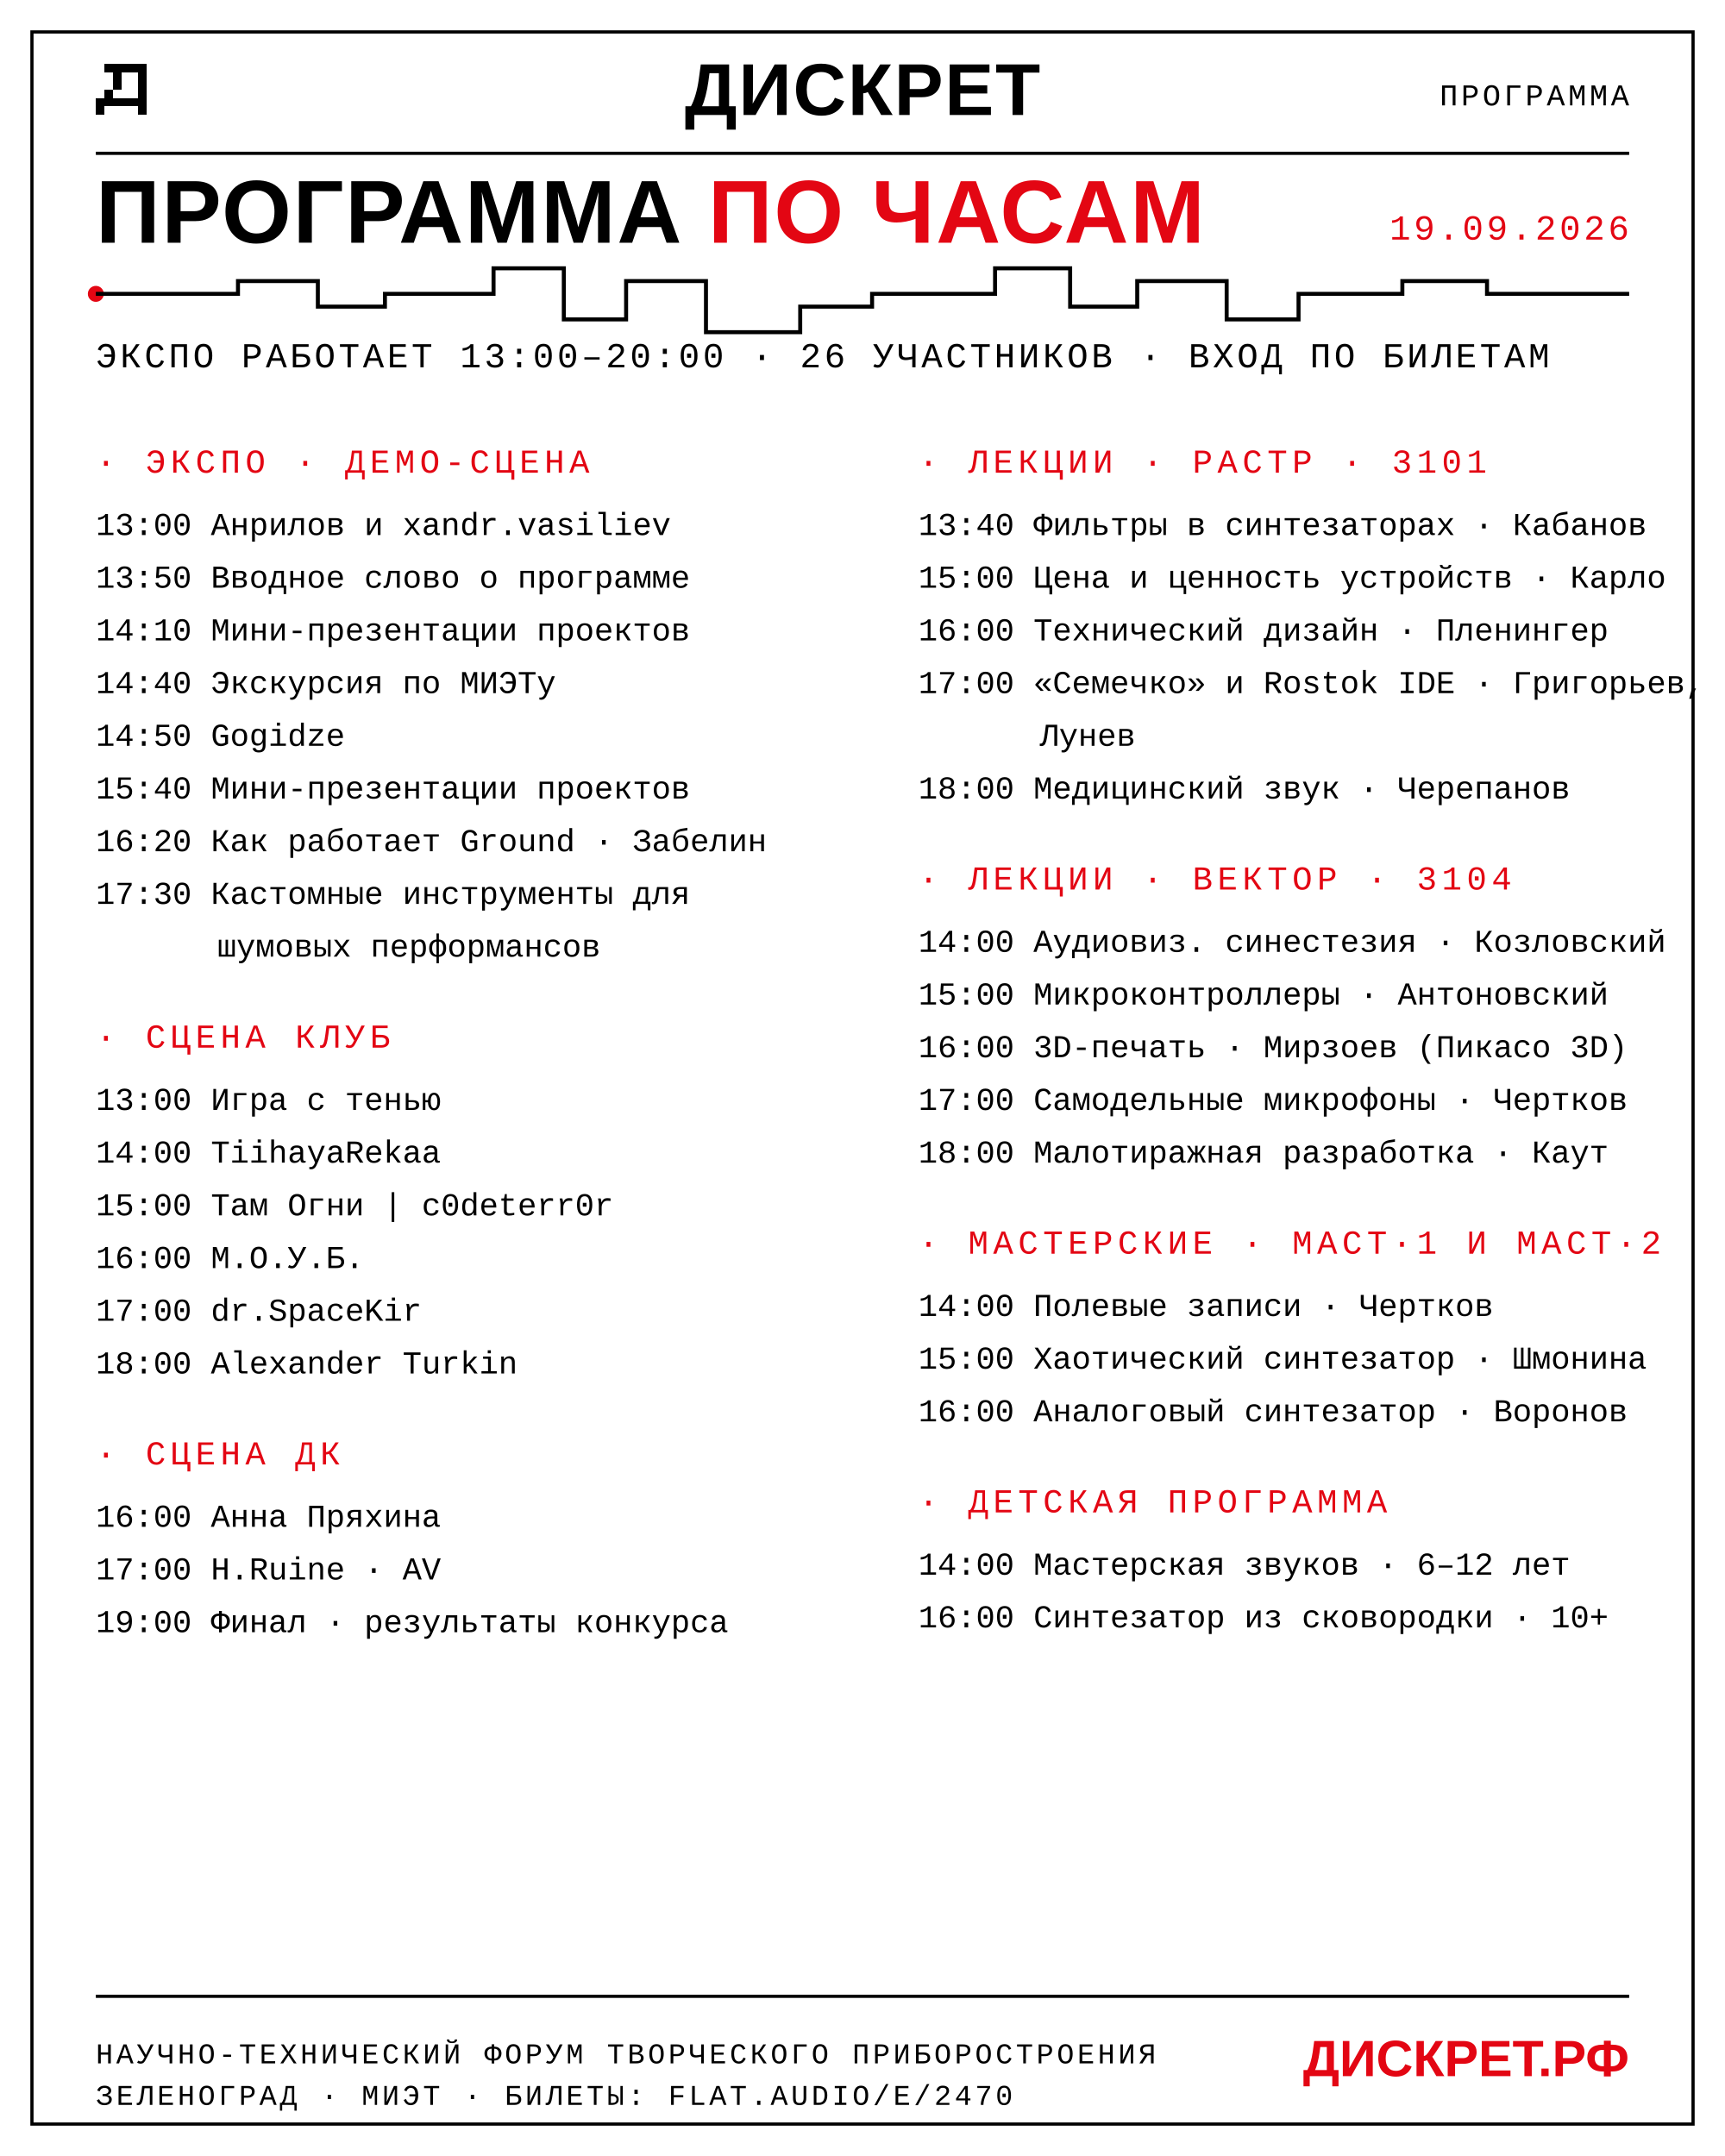
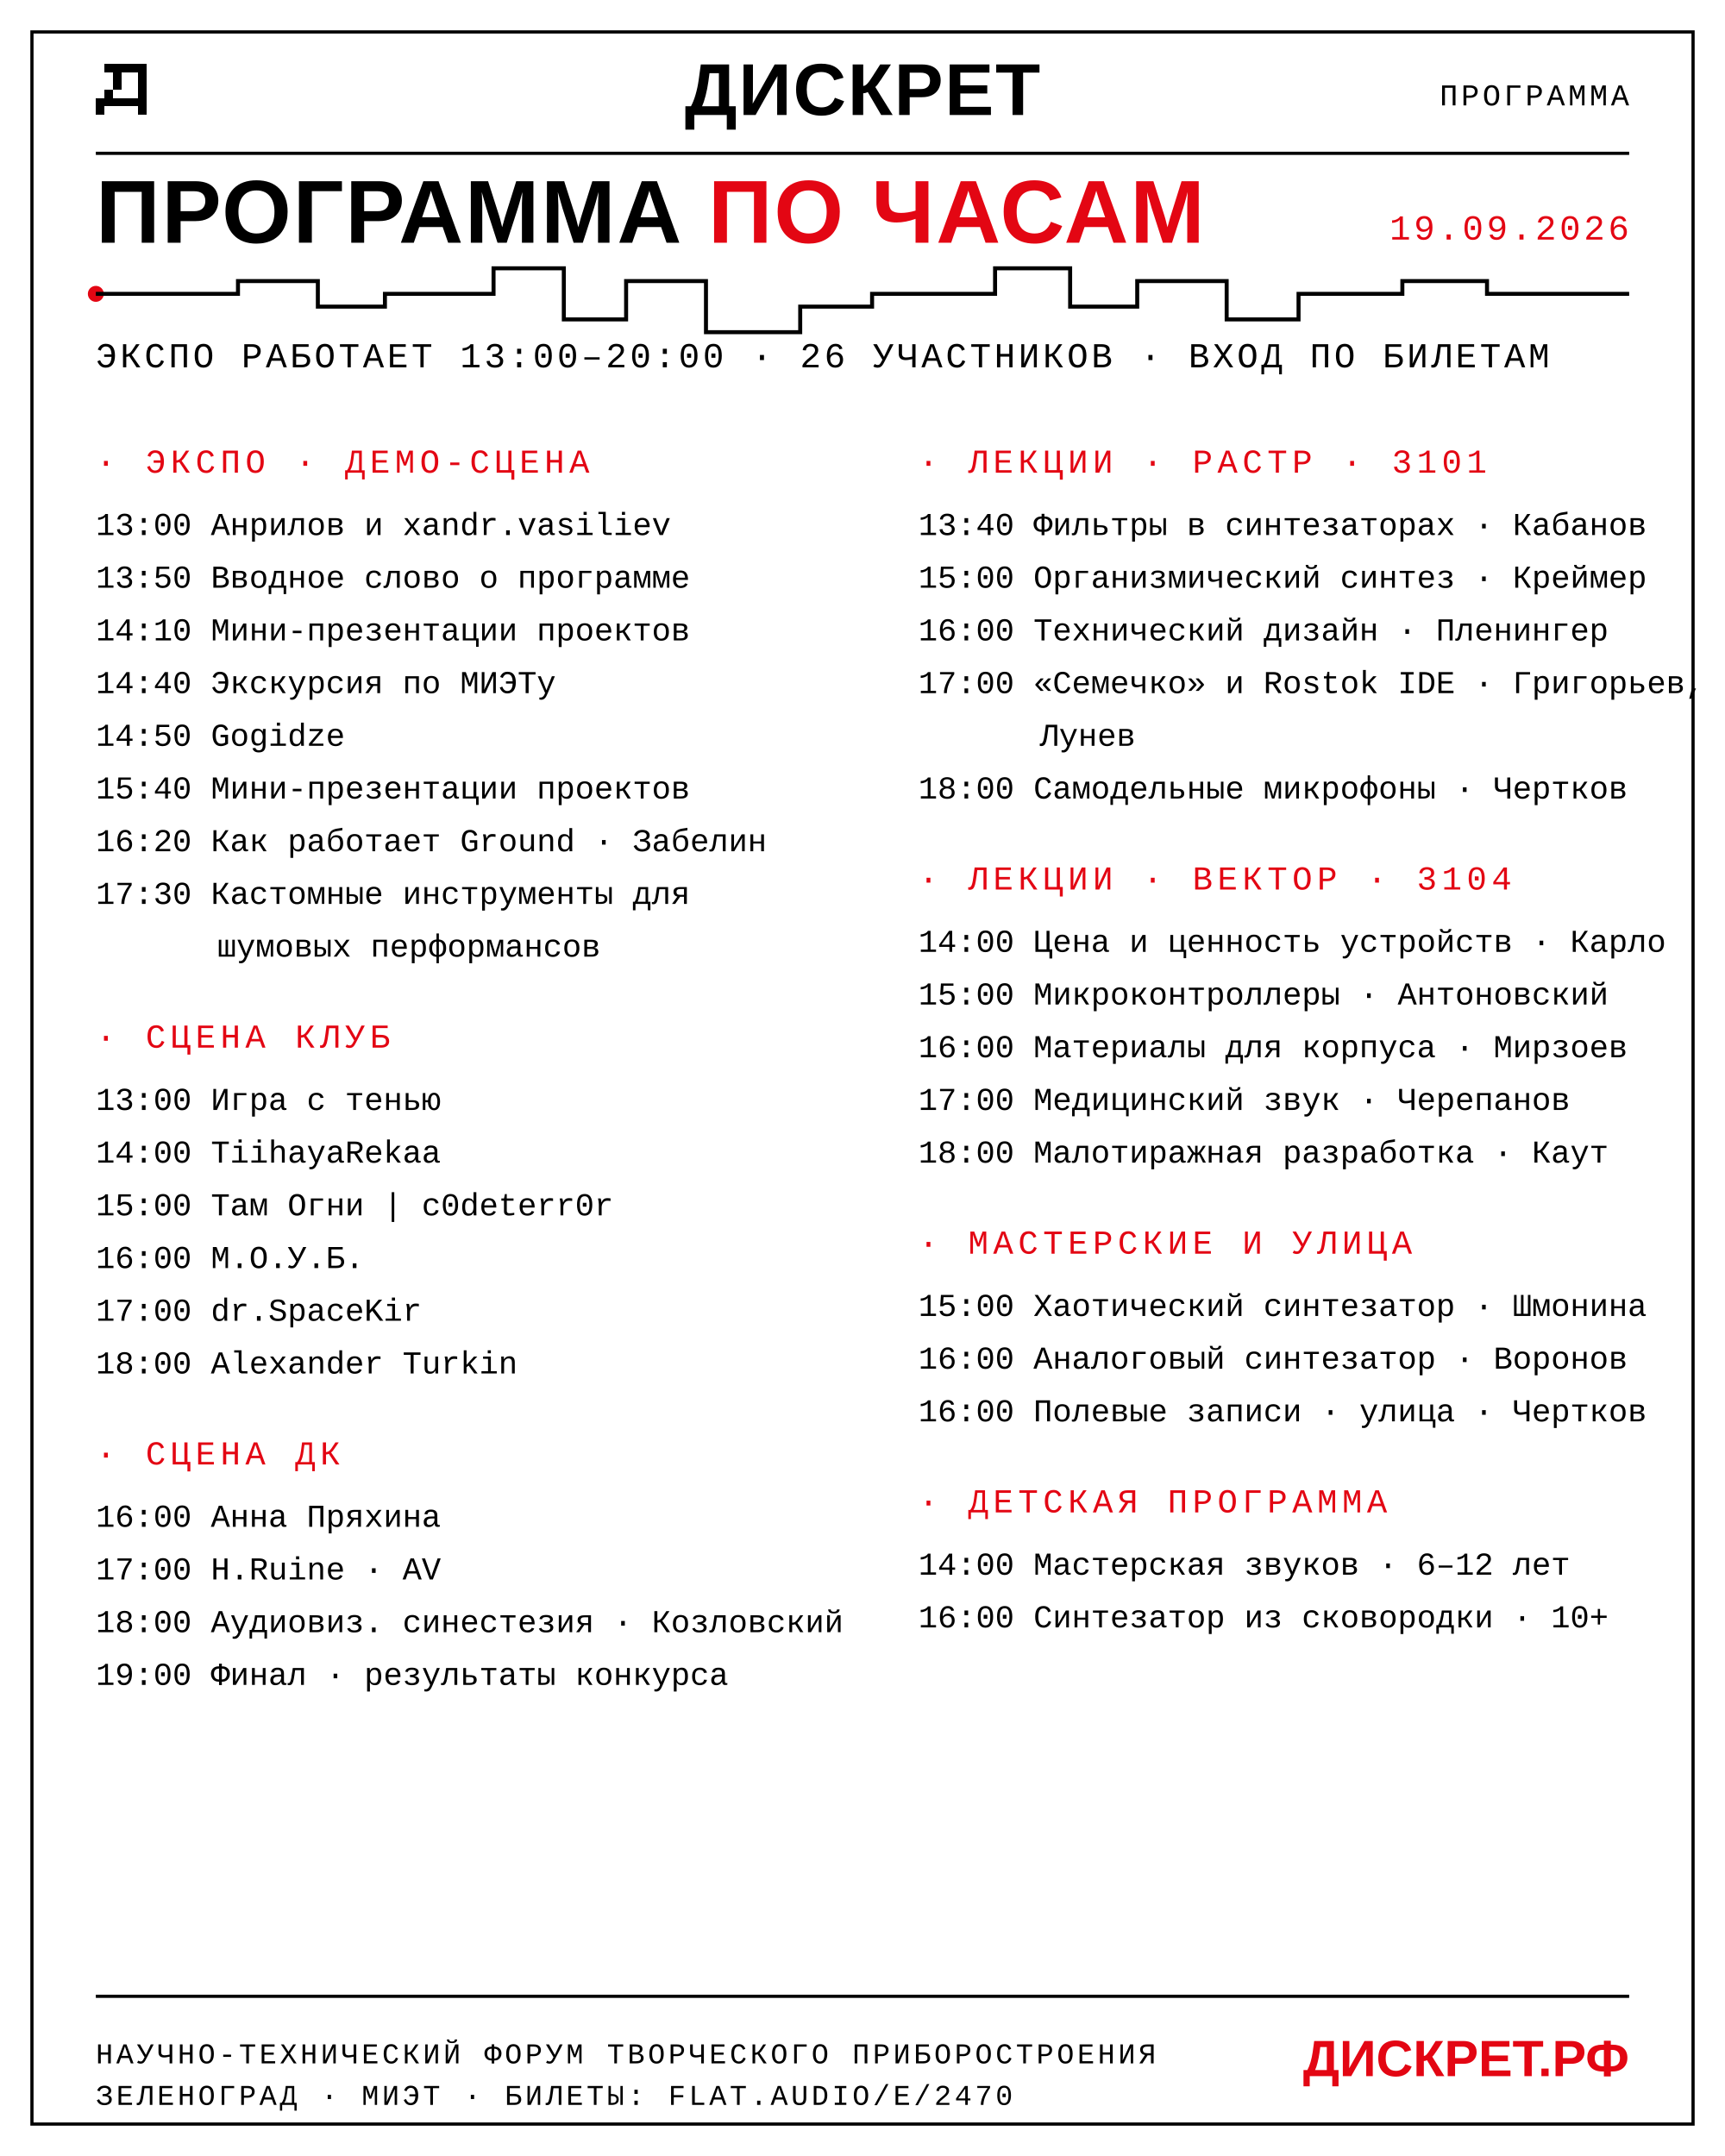
<svg xmlns="http://www.w3.org/2000/svg" width="1080" height="1350" viewBox="0 0 1080 1350" fill="none" font-family="'Arial Narrow','Helvetica Neue',Arial,sans-serif">
  <defs>
    <g id="logoD" shape-rendering="crispEdges" transform="scale(0.66667)">
      <rect x="10" y="0" width="2" height="12" />
      <rect x="2" y="0" width="8" height="2" />
      <rect x="4" y="2" width="2" height="4" />
      <rect x="2" y="6" width="2" height="2" />
      <rect x="0" y="8" width="12" height="2" />
      <rect x="0" y="10" width="2" height="2" />
    </g>
  </defs>
  <rect width="1080" height="1350" fill="#FFFFFF" />
  <rect x="20" y="20" width="1040" height="1310" fill="none" stroke="#000" stroke-width="2" />
  <use href="#logoD" fill="#000" transform="translate(60,40) scale(4.0)" />
  <text x="540" y="72" text-anchor="middle" font-weight="800" font-size="46" letter-spacing="1" fill="#000">ДИСКРЕТ</text>
  <text x="1020" y="66" text-anchor="end" font-family="'Courier New',monospace" font-size="19" letter-spacing="2" fill="#000">ПРОГРАММА</text>
  <line x1="60" y1="96" x2="1020" y2="96" stroke="#000" stroke-width="2" />
  <text x="60" y="152" font-weight="800" font-size="56" letter-spacing="1" fill="#000">ПРОГРАММА <tspan fill="#E30613">ПО ЧАСАМ</tspan>
  </text>
  <text x="1020" y="150" text-anchor="end" font-family="'Courier New',monospace" font-size="22" letter-spacing="2" fill="#E30613">19.09.2026</text>
  <circle cx="60" cy="184" r="5" fill="#E30613" />
  <polyline points="60,184 149,184 149,176 199,176 199,192 241,192 241,184 309,184 309,168 353,168 353,200 392,200 392,176 442,176 442,208 501,208 501,192 546,192 546,184 623,184 623,168 670,168 670,192 712,192 712,176 768,176 768,200 813,200 813,184 878,184 878,176 931,176 931,184 1020,184" fill="none" stroke="#000" stroke-width="2.5" />
  <text x="60" y="230" font-family="'Courier New',monospace" font-size="22" letter-spacing="2" fill="#000">ЭКСПО РАБОТАЕТ 13:00–20:00 · 26 УЧАСТНИКОВ · ВХОД ПО БИЛЕТАМ</text>
  <text x="60" y="296" font-family="'Courier New',monospace" font-size="21" letter-spacing="3" fill="#E30613">· ЭКСПО · ДЕМО-СЦЕНА</text>
  <text x="60" y="335" font-family="'Courier New',monospace" font-size="20" fill="#000">13:00 Анрилов и xandr.vasiliev</text>
  <text x="60" y="368" font-family="'Courier New',monospace" font-size="20" fill="#000">13:50 Вводное слово о программе</text>
  <text x="60" y="401" font-family="'Courier New',monospace" font-size="20" fill="#000">14:10 Мини-презентации проектов</text>
  <text x="60" y="434" font-family="'Courier New',monospace" font-size="20" fill="#000">14:40 Экскурсия по МИЭТу</text>
  <text x="60" y="467" font-family="'Courier New',monospace" font-size="20" fill="#000">14:50 Gogidze</text>
  <text x="60" y="500" font-family="'Courier New',monospace" font-size="20" fill="#000">15:40 Мини-презентации проектов</text>
  <text x="60" y="533" font-family="'Courier New',monospace" font-size="20" fill="#000">16:20 Как работает Ground · Забелин</text>
  <text x="60" y="566" font-family="'Courier New',monospace" font-size="20" fill="#000">17:30 Кастомные инструменты для</text>
  <text x="136" y="599" font-family="'Courier New',monospace" font-size="20" fill="#000">шумовых перформансов</text>
  <text x="60" y="656" font-family="'Courier New',monospace" font-size="21" letter-spacing="3" fill="#E30613">· СЦЕНА КЛУБ</text>
  <text x="60" y="695" font-family="'Courier New',monospace" font-size="20" fill="#000">13:00 Игра с тенью</text>
  <text x="60" y="728" font-family="'Courier New',monospace" font-size="20" fill="#000">14:00 TiihayaRekaa</text>
  <text x="60" y="761" font-family="'Courier New',monospace" font-size="20" fill="#000">15:00 Там Огни | c0deterr0r</text>
  <text x="60" y="794" font-family="'Courier New',monospace" font-size="20" fill="#000">16:00 М.О.У.Б.</text>
  <text x="60" y="827" font-family="'Courier New',monospace" font-size="20" fill="#000">17:00 dr.SpaceKir</text>
  <text x="60" y="860" font-family="'Courier New',monospace" font-size="20" fill="#000">18:00 Alexander Turkin</text>
  <text x="60" y="917" font-family="'Courier New',monospace" font-size="21" letter-spacing="3" fill="#E30613">· СЦЕНА ДК</text>
  <text x="60" y="956" font-family="'Courier New',monospace" font-size="20" fill="#000">16:00 Анна Пряхина</text>
  <text x="60" y="989" font-family="'Courier New',monospace" font-size="20" fill="#000">17:00 H.Ruine · AV</text>
-   <text x="60" y="1022" font-family="'Courier New',monospace" font-size="20" fill="#000">19:00 Финал · результаты конкурса</text>
+   <text x="60" y="1022" font-family="'Courier New',monospace" font-size="20" fill="#000">18:00 Аудиовиз. синестезия · Козловский</text>
+   <text x="60" y="1055" font-family="'Courier New',monospace" font-size="20" fill="#000">19:00 Финал · результаты конкурса</text>
  <text x="575" y="296" font-family="'Courier New',monospace" font-size="21" letter-spacing="3" fill="#E30613">· ЛЕКЦИИ · РАСТР · 3101</text>
  <text x="575" y="335" font-family="'Courier New',monospace" font-size="20" fill="#000">13:40 Фильтры в синтезаторах · Кабанов</text>
-   <text x="575" y="368" font-family="'Courier New',monospace" font-size="20" fill="#000">15:00 Цена и ценность устройств · Карло</text>
+   <text x="575" y="368" font-family="'Courier New',monospace" font-size="20" fill="#000">15:00 Организмический синтез · Креймер</text>
  <text x="575" y="401" font-family="'Courier New',monospace" font-size="20" fill="#000">16:00 Технический дизайн · Пленингер</text>
  <text x="575" y="434" font-family="'Courier New',monospace" font-size="20" fill="#000">17:00 «Семечко» и Rostok IDE · Григорьев,</text>
  <text x="651" y="467" font-family="'Courier New',monospace" font-size="20" fill="#000">Лунев</text>
-   <text x="575" y="500" font-family="'Courier New',monospace" font-size="20" fill="#000">18:00 Медицинский звук · Черепанов</text>
+   <text x="575" y="500" font-family="'Courier New',monospace" font-size="20" fill="#000">18:00 Самодельные микрофоны · Чертков</text>
  <text x="575" y="557" font-family="'Courier New',monospace" font-size="21" letter-spacing="3" fill="#E30613">· ЛЕКЦИИ · ВЕКТОР · 3104</text>
-   <text x="575" y="596" font-family="'Courier New',monospace" font-size="20" fill="#000">14:00 Аудиовиз. синестезия · Козловский</text>
+   <text x="575" y="596" font-family="'Courier New',monospace" font-size="20" fill="#000">14:00 Цена и ценность устройств · Карло</text>
  <text x="575" y="629" font-family="'Courier New',monospace" font-size="20" fill="#000">15:00 Микроконтроллеры · Антоновский</text>
-   <text x="575" y="662" font-family="'Courier New',monospace" font-size="20" fill="#000">16:00 3D-печать · Мирзоев (Пикасо 3D)</text>
-   <text x="575" y="695" font-family="'Courier New',monospace" font-size="20" fill="#000">17:00 Самодельные микрофоны · Чертков</text>
+   <text x="575" y="662" font-family="'Courier New',monospace" font-size="20" fill="#000">16:00 Материалы для корпуса · Мирзоев</text>
+   <text x="575" y="695" font-family="'Courier New',monospace" font-size="20" fill="#000">17:00 Медицинский звук · Черепанов</text>
  <text x="575" y="728" font-family="'Courier New',monospace" font-size="20" fill="#000">18:00 Малотиражная разработка · Каут</text>
-   <text x="575" y="785" font-family="'Courier New',monospace" font-size="21" letter-spacing="3" fill="#E30613">· МАСТЕРСКИЕ · МАСТ·1 И МАСТ·2</text>
-   <text x="575" y="824" font-family="'Courier New',monospace" font-size="20" fill="#000">14:00 Полевые записи · Чертков</text>
-   <text x="575" y="857" font-family="'Courier New',monospace" font-size="20" fill="#000">15:00 Хаотический синтезатор · Шмонина</text>
-   <text x="575" y="890" font-family="'Courier New',monospace" font-size="20" fill="#000">16:00 Аналоговый синтезатор · Воронов</text>
+   <text x="575" y="785" font-family="'Courier New',monospace" font-size="21" letter-spacing="3" fill="#E30613">· МАСТЕРСКИЕ И УЛИЦА</text>
+   <text x="575" y="824" font-family="'Courier New',monospace" font-size="20" fill="#000">15:00 Хаотический синтезатор · Шмонина</text>
+   <text x="575" y="857" font-family="'Courier New',monospace" font-size="20" fill="#000">16:00 Аналоговый синтезатор · Воронов</text>
+   <text x="575" y="890" font-family="'Courier New',monospace" font-size="20" fill="#000">16:00 Полевые записи · улица · Чертков</text>
  <text x="575" y="947" font-family="'Courier New',monospace" font-size="21" letter-spacing="3" fill="#E30613">· ДЕТСКАЯ ПРОГРАММА</text>
  <text x="575" y="986" font-family="'Courier New',monospace" font-size="20" fill="#000">14:00 Мастерская звуков · 6–12 лет</text>
  <text x="575" y="1019" font-family="'Courier New',monospace" font-size="20" fill="#000">16:00 Синтезатор из сковородки · 10+</text>
  <line x1="60" y1="1250" x2="1020" y2="1250" stroke="#000" stroke-width="2" />
  <text x="60" y="1292" font-family="'Courier New',monospace" font-size="18" letter-spacing="2" fill="#000">НАУЧНО-ТЕХНИЧЕСКИЙ ФОРУМ ТВОРЧЕСКОГО ПРИБОРОСТРОЕНИЯ</text>
  <text x="60" y="1318" font-family="'Courier New',monospace" font-size="18" letter-spacing="2" fill="#000">ЗЕЛЕНОГРАД · МИЭТ · БИЛЕТЫ: FLAT.AUDIO/E/2470</text>
  <text x="1020" y="1300" text-anchor="end" font-weight="800" font-size="32" fill="#E30613">ДИСКРЕТ.РФ</text>
</svg>
